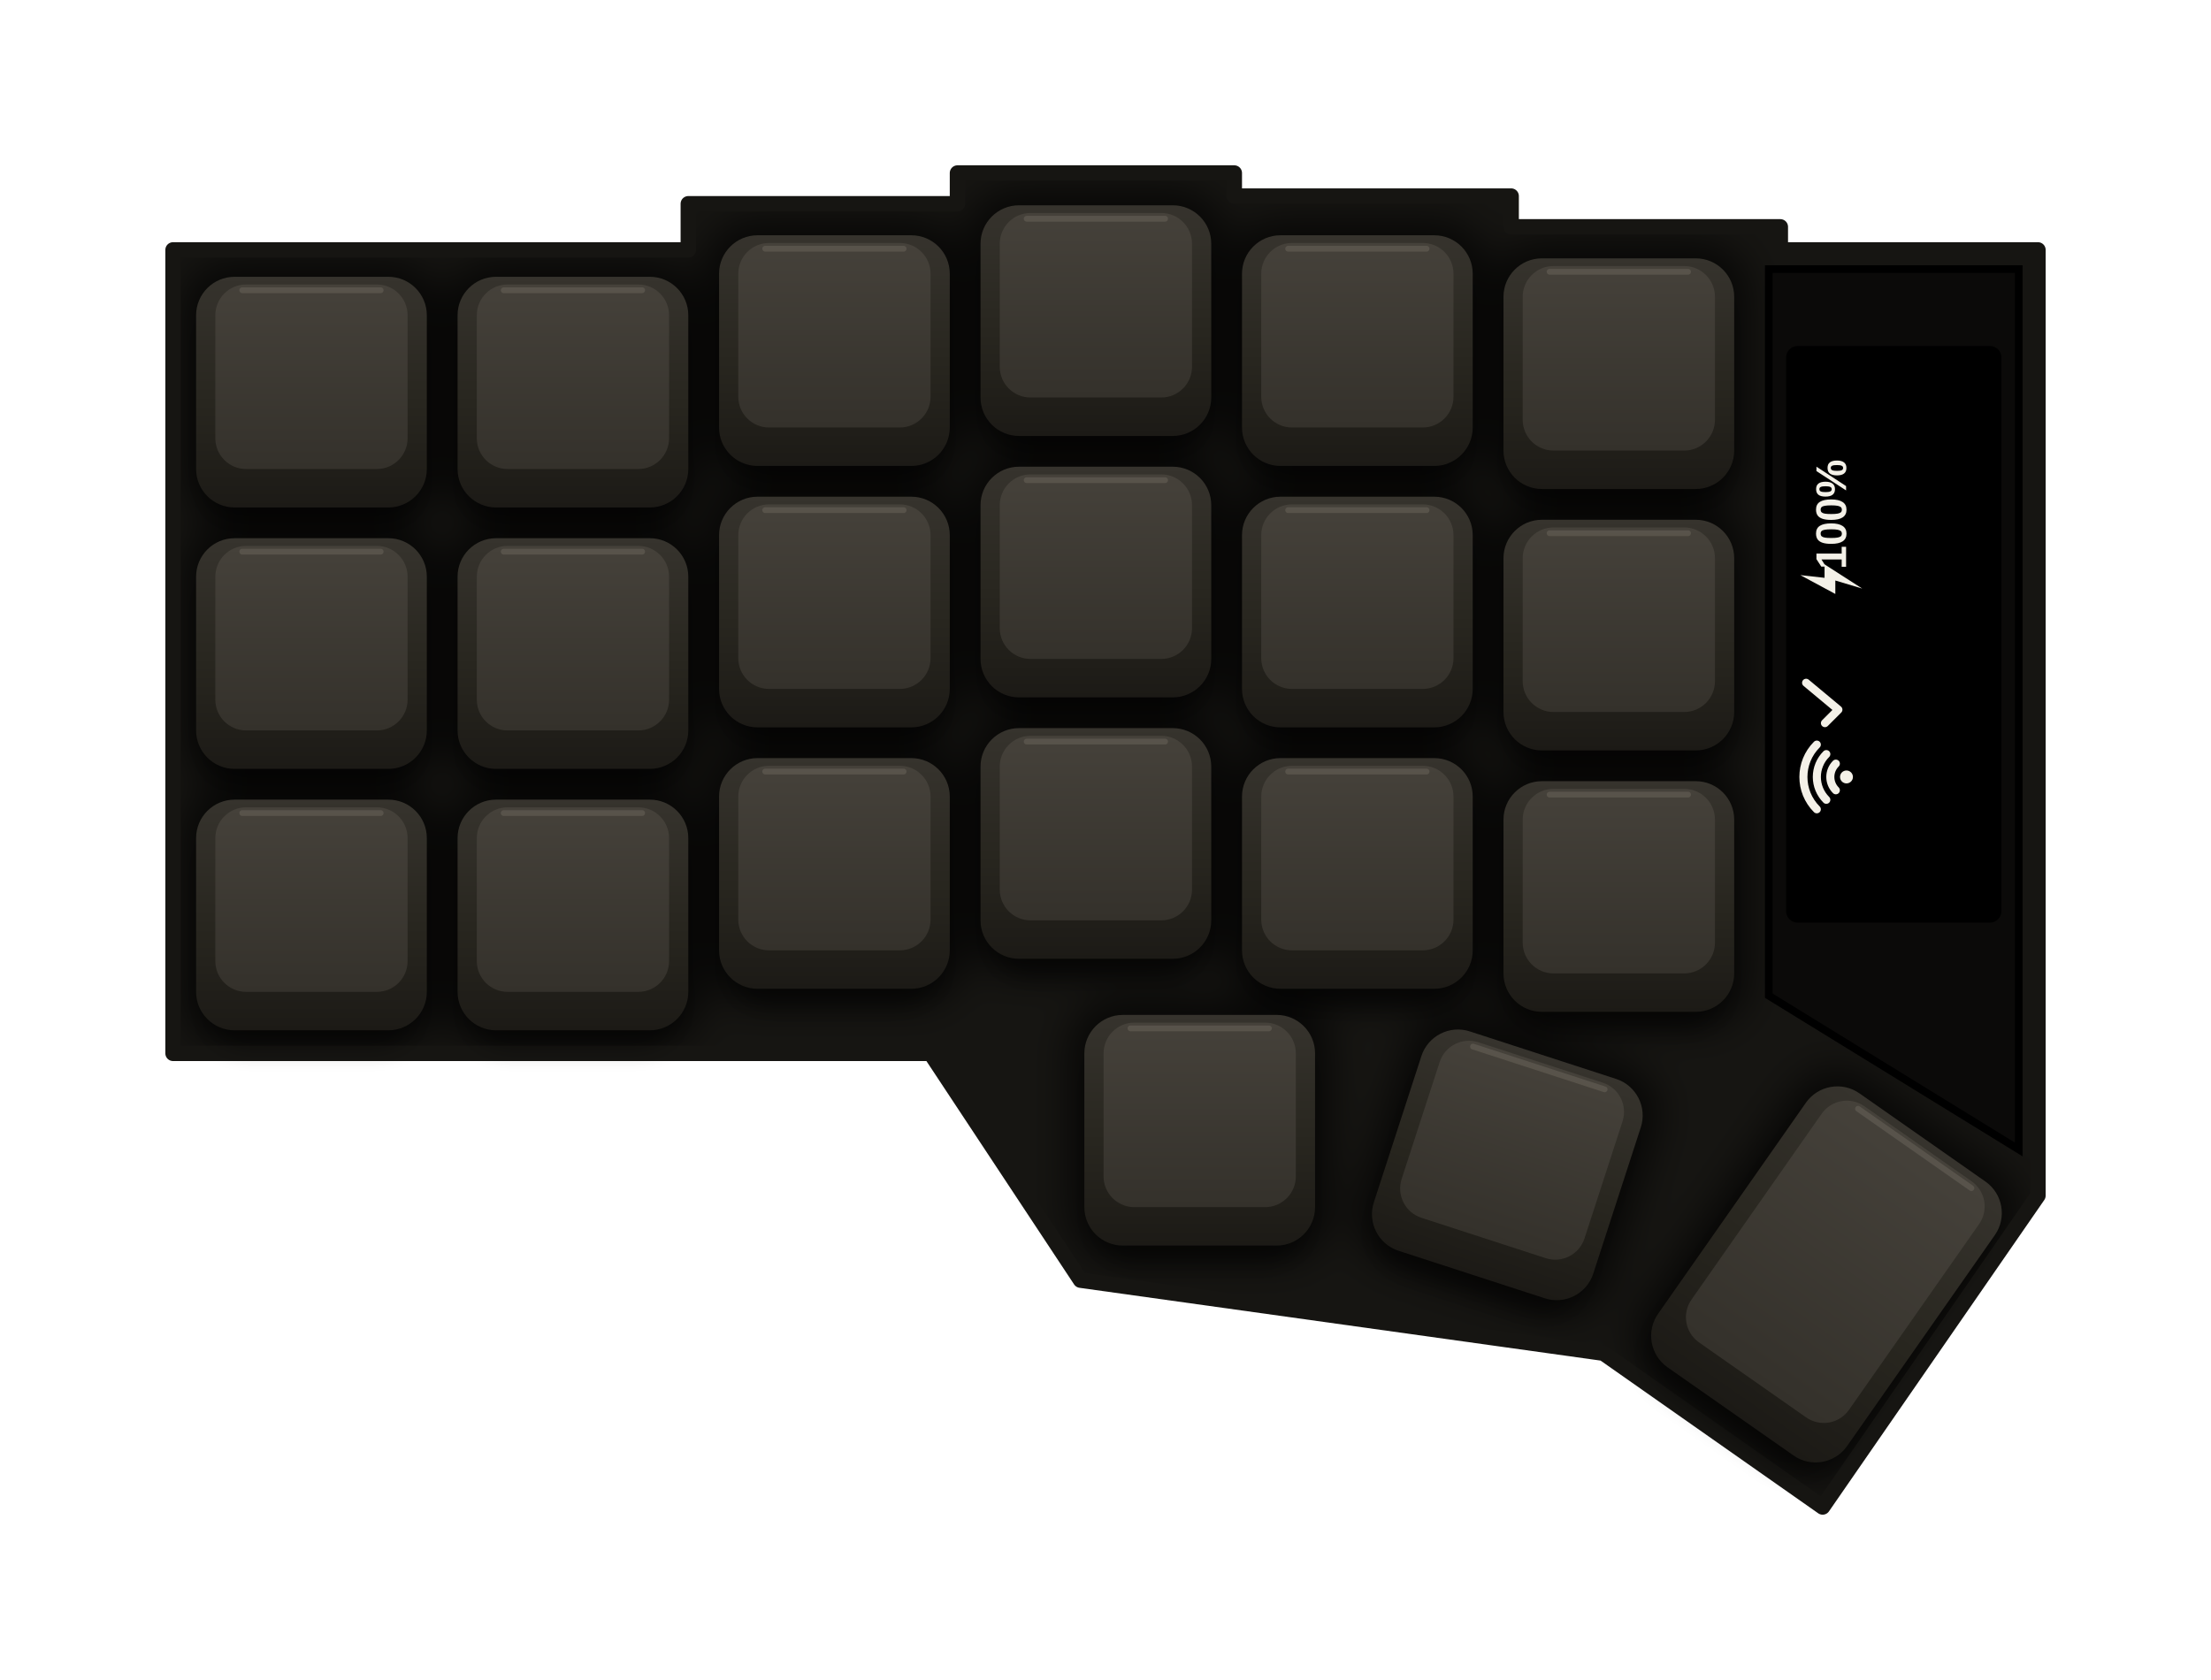
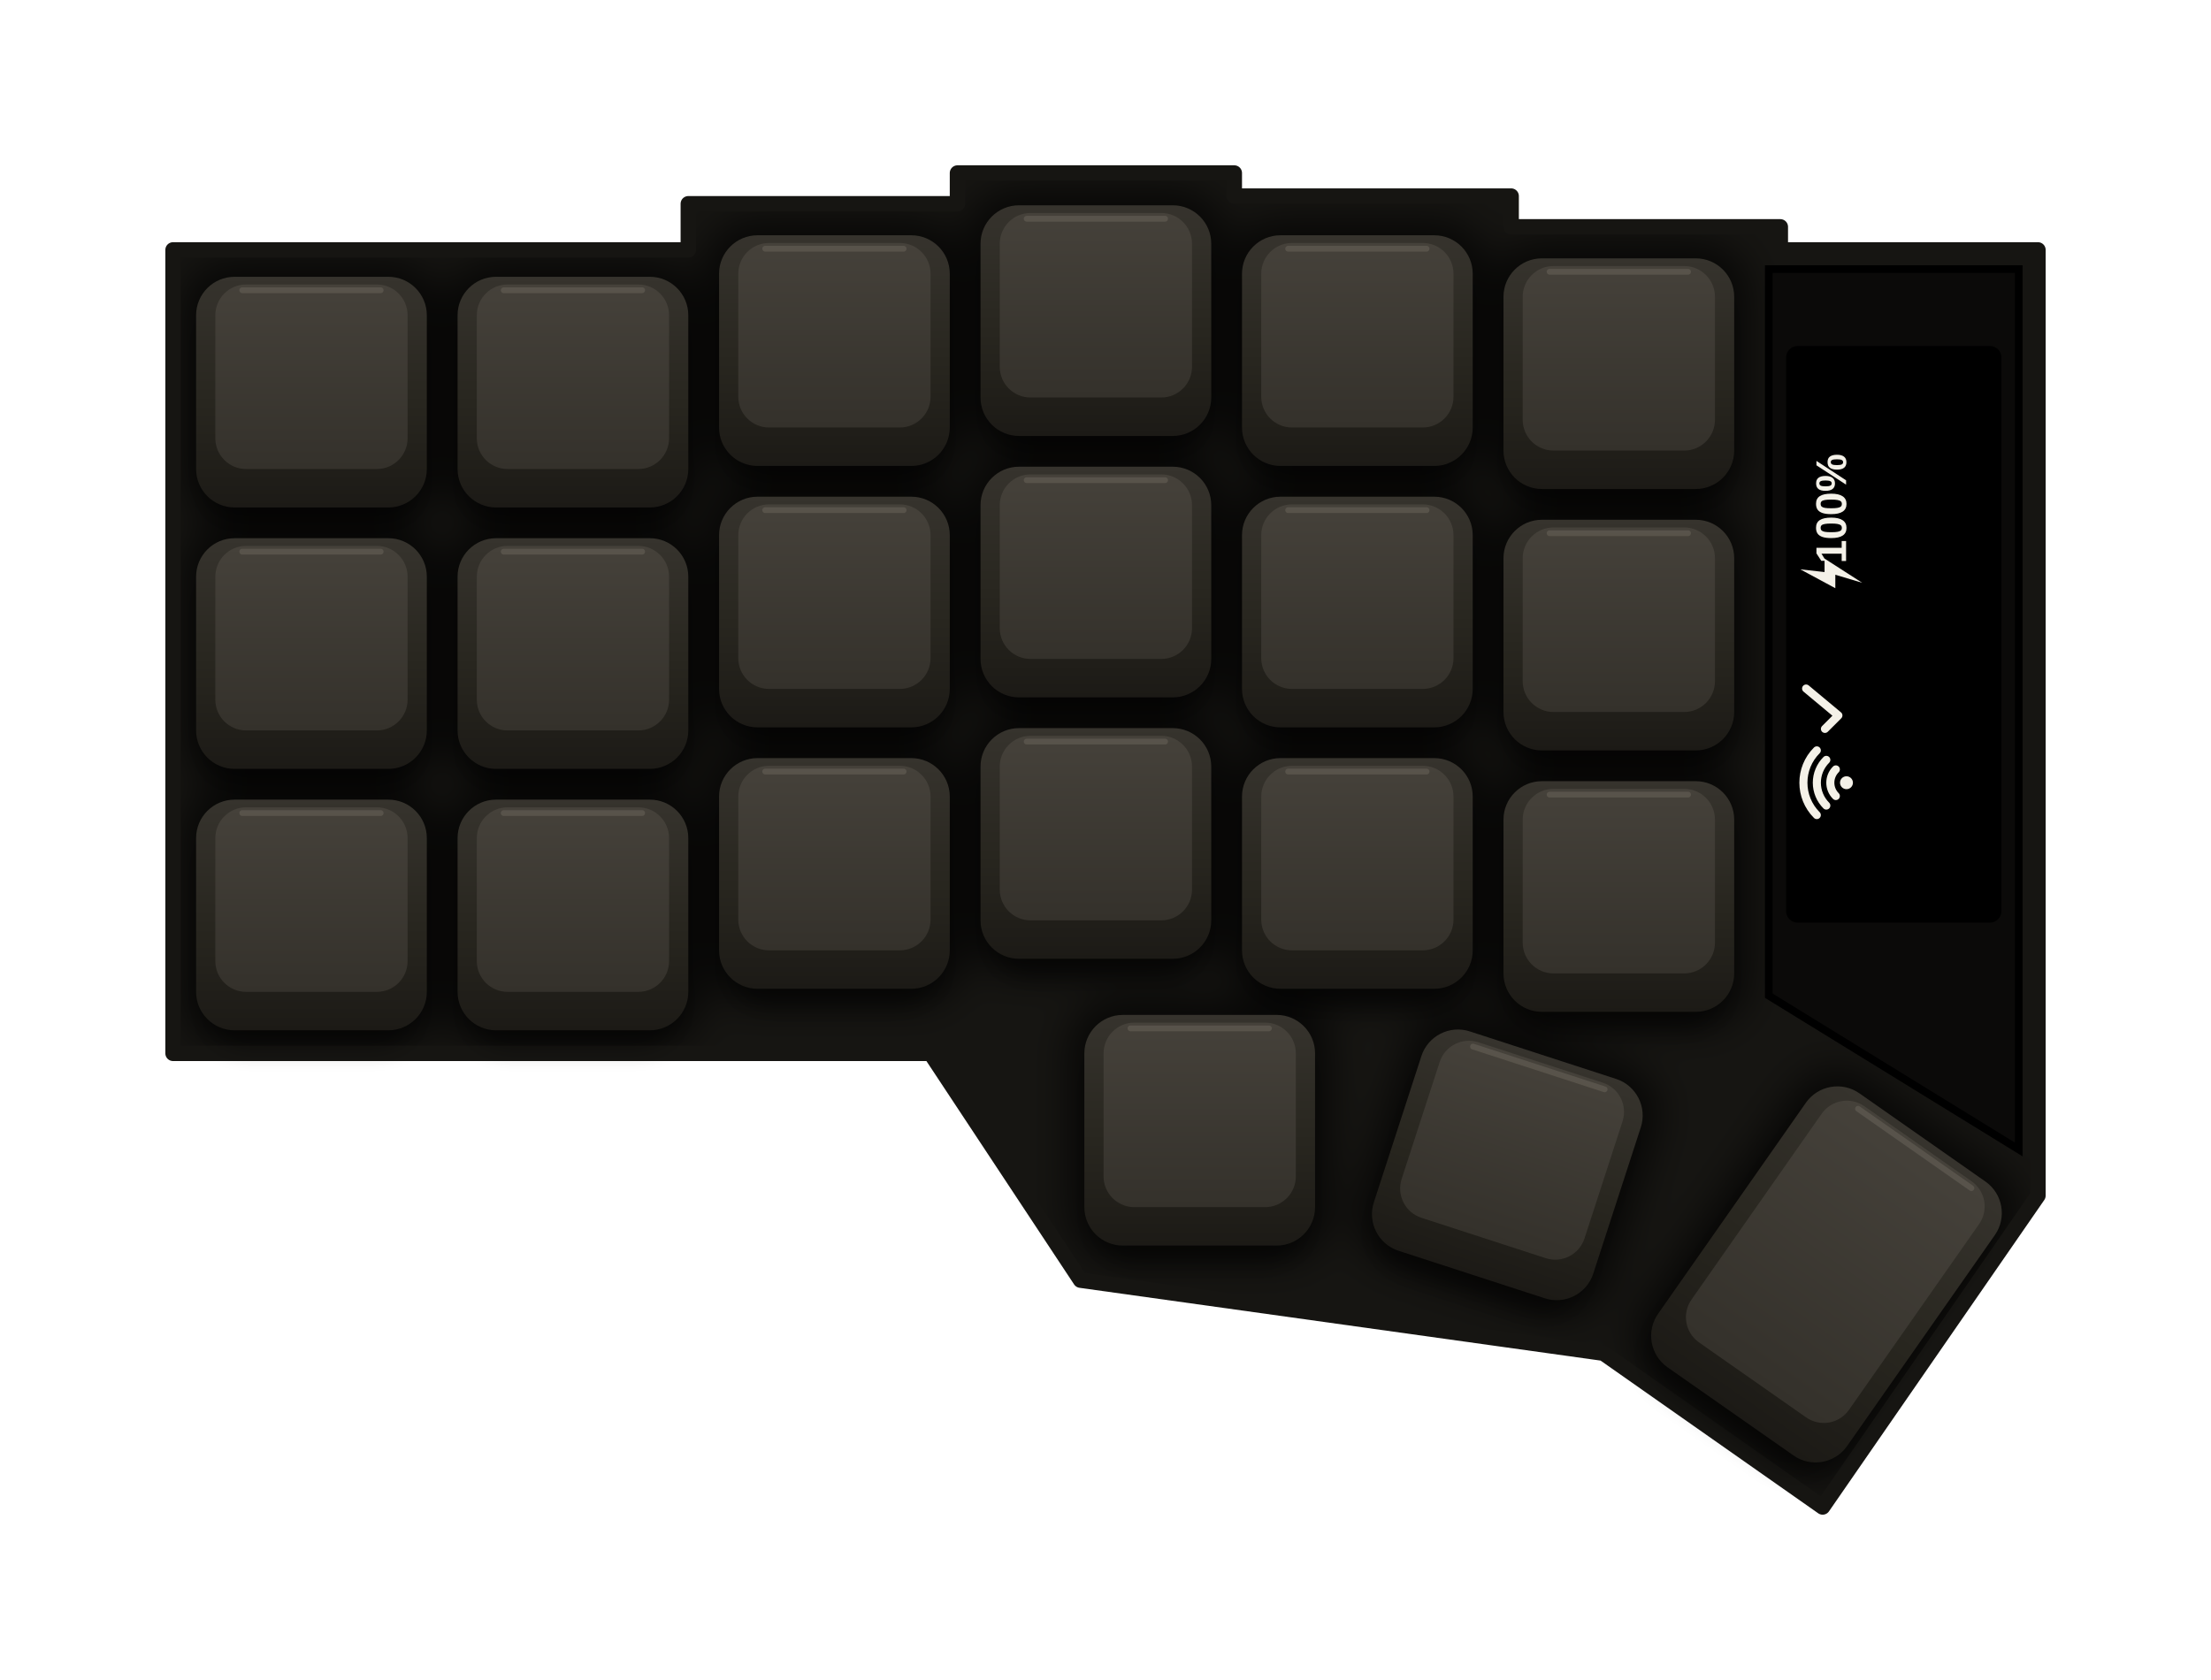
<svg xmlns="http://www.w3.org/2000/svg" viewBox="0 0 575 437" width="575" height="437">
  <defs>
    <linearGradient id="falda" x1="0" y1="0" x2="0" y2="1">
      <stop offset="0" stop-color="#36332d" />
      <stop offset="0.55" stop-color="#28261f" />
      <stop offset="1" stop-color="#1c1a16" />
    </linearGradient>
    <linearGradient id="cara" x1="0" y1="0" x2="0" y2="1">
      <stop offset="0" stop-color="#45413a" />
      <stop offset="1" stop-color="#34312b" />
    </linearGradient>
    <filter id="luz" x="-20%" y="-20%" width="140%" height="140%">
      <feGaussianBlur stdDeviation="5" />
    </filter>
    <filter id="sombra" x="-10%" y="-10%" width="120%" height="120%">
      <feGaussianBlur stdDeviation="3" />
    </filter>
    <clipPath id="dentro-placa">
      <polygon points="198,93 270,93 270,99 342,99 342,107 412,107 412,113 479,113 479,359 423,440 366,400 230,381 191,322 -6,322 -6,113 128,113 128,101 198,101" />
    </clipPath>
    <filter id="brillo" x="-60%" y="-60%" width="220%" height="220%">
      <feGaussianBlur stdDeviation="10" />
    </filter>
  </defs>
  <g transform="translate(51 -48)">
    <polygon points="198,93 270,93 270,99 342,99 342,107 412,107 412,113 479,113 479,359 423,440 366,400 230,381 191,322 -6,322 -6,113 128,113 128,101 198,101" fill="#161512" />
    <g clip-path="url(#dentro-placa)">
      <g opacity="0.65" filter="url(#luz)">
        <rect x="336" y="111.2" width="68" height="68" rx="13">
          <animate attributeName="fill" values="#e61919;#e6e619;#19e619;#19e6e6;#1919e6;#e619e6;#e61919" dur="6s" begin="-1.35s" repeatCount="indefinite" />
        </rect>
        <rect x="268" y="105.2" width="68" height="68" rx="13">
          <animate attributeName="fill" values="#e61919;#e6e619;#19e619;#19e6e6;#1919e6;#e619e6;#e61919" dur="6s" begin="-2.19s" repeatCount="indefinite" />
        </rect>
        <rect x="200" y="97.4" width="68" height="68" rx="13">
          <animate attributeName="fill" values="#e61919;#e6e619;#19e619;#19e6e6;#1919e6;#e619e6;#e61919" dur="6s" begin="-3.03s" repeatCount="indefinite" />
        </rect>
        <rect x="132" y="105.2" width="68" height="68" rx="13">
          <animate attributeName="fill" values="#e61919;#e6e619;#19e619;#19e6e6;#1919e6;#e619e6;#e61919" dur="6s" begin="-3.87s" repeatCount="indefinite" />
        </rect>
        <rect x="64" y="116" width="68" height="68" rx="13">
          <animate attributeName="fill" values="#e61919;#e6e619;#19e619;#19e6e6;#1919e6;#e619e6;#e61919" dur="6s" begin="-4.71s" repeatCount="indefinite" />
        </rect>
        <rect x="-4" y="116" width="68" height="68" rx="13">
          <animate attributeName="fill" values="#e61919;#e6e619;#19e619;#19e6e6;#1919e6;#e619e6;#e61919" dur="6s" begin="-5.55s" repeatCount="indefinite" />
        </rect>
        <rect x="336" y="179.2" width="68" height="68" rx="13">
          <animate attributeName="fill" values="#e61919;#e6e619;#19e619;#19e6e6;#1919e6;#e619e6;#e61919" dur="6s" begin="-1.35s" repeatCount="indefinite" />
        </rect>
        <rect x="268" y="173.2" width="68" height="68" rx="13">
          <animate attributeName="fill" values="#e61919;#e6e619;#19e619;#19e6e6;#1919e6;#e619e6;#e61919" dur="6s" begin="-2.19s" repeatCount="indefinite" />
        </rect>
        <rect x="200" y="165.4" width="68" height="68" rx="13">
          <animate attributeName="fill" values="#e61919;#e6e619;#19e619;#19e6e6;#1919e6;#e619e6;#e61919" dur="6s" begin="-3.03s" repeatCount="indefinite" />
        </rect>
        <rect x="132" y="173.2" width="68" height="68" rx="13">
          <animate attributeName="fill" values="#e61919;#e6e619;#19e619;#19e6e6;#1919e6;#e619e6;#e61919" dur="6s" begin="-3.87s" repeatCount="indefinite" />
        </rect>
        <rect x="64" y="184" width="68" height="68" rx="13">
          <animate attributeName="fill" values="#e61919;#e6e619;#19e619;#19e6e6;#1919e6;#e619e6;#e61919" dur="6s" begin="-4.71s" repeatCount="indefinite" />
        </rect>
        <rect x="-4" y="184" width="68" height="68" rx="13">
          <animate attributeName="fill" values="#e61919;#e6e619;#19e619;#19e6e6;#1919e6;#e619e6;#e61919" dur="6s" begin="-5.55s" repeatCount="indefinite" />
        </rect>
        <rect x="336" y="247.2" width="68" height="68" rx="13">
          <animate attributeName="fill" values="#e61919;#e6e619;#19e619;#19e6e6;#1919e6;#e619e6;#e61919" dur="6s" begin="-1.35s" repeatCount="indefinite" />
        </rect>
        <rect x="268" y="241.2" width="68" height="68" rx="13">
          <animate attributeName="fill" values="#e61919;#e6e619;#19e619;#19e6e6;#1919e6;#e619e6;#e61919" dur="6s" begin="-2.19s" repeatCount="indefinite" />
        </rect>
        <rect x="200" y="233.4" width="68" height="68" rx="13">
          <animate attributeName="fill" values="#e61919;#e6e619;#19e619;#19e6e6;#1919e6;#e619e6;#e61919" dur="6s" begin="-3.03s" repeatCount="indefinite" />
        </rect>
        <rect x="132" y="241.2" width="68" height="68" rx="13">
          <animate attributeName="fill" values="#e61919;#e6e619;#19e619;#19e6e6;#1919e6;#e619e6;#e61919" dur="6s" begin="-3.87s" repeatCount="indefinite" />
        </rect>
        <rect x="64" y="252" width="68" height="68" rx="13">
          <animate attributeName="fill" values="#e61919;#e6e619;#19e619;#19e6e6;#1919e6;#e619e6;#e61919" dur="6s" begin="-4.71s" repeatCount="indefinite" />
        </rect>
        <rect x="-4" y="252" width="68" height="68" rx="13">
          <animate attributeName="fill" values="#e61919;#e6e619;#19e619;#19e6e6;#1919e6;#e619e6;#e61919" dur="6s" begin="-5.55s" repeatCount="indefinite" />
        </rect>
        <g transform="rotate(35.00 424 379.5)">
          <rect x="390" y="332" width="68" height="95" rx="13">
            <animate attributeName="fill" values="#e61919;#e6e619;#19e619;#19e6e6;#1919e6;#e619e6;#e61919" dur="6s" begin="-0.68s" repeatCount="indefinite" />
          </rect>
        </g>
        <g transform="rotate(18.00 341 351)">
          <rect x="307" y="317" width="68" height="68" rx="13">
            <animate attributeName="fill" values="#e61919;#e6e619;#19e619;#19e6e6;#1919e6;#e619e6;#e61919" dur="6s" begin="-1.71s" repeatCount="indefinite" />
          </rect>
        </g>
        <rect x="227" y="308" width="68" height="68" rx="13">
          <animate attributeName="fill" values="#e61919;#e6e619;#19e619;#19e6e6;#1919e6;#e619e6;#e61919" dur="6s" begin="-2.70s" repeatCount="indefinite" />
        </rect>
      </g>
    </g>
    <polygon points="198,93 270,93 270,99 342,99 342,107 412,107 412,113 479,113 479,359 423,440 366,400 230,381 191,322 -6,322 -6,113 128,113 128,101 198,101" fill="none" stroke="#161512" stroke-width="4" stroke-linejoin="round" />
    <g fill="#000" opacity="0.45" filter="url(#sombra)">
      <rect x="342" y="121.2" width="56" height="58" rx="11" />
      <rect x="274" y="115.2" width="56" height="58" rx="11" />
      <rect x="206" y="107.4" width="56" height="58" rx="11" />
      <rect x="138" y="115.2" width="56" height="58" rx="11" />
      <rect x="70" y="126" width="56" height="58" rx="11" />
      <rect x="2" y="126" width="56" height="58" rx="11" />
      <rect x="342" y="189.2" width="56" height="58" rx="11" />
      <rect x="274" y="183.2" width="56" height="58" rx="11" />
      <rect x="206" y="175.4" width="56" height="58" rx="11" />
      <rect x="138" y="183.2" width="56" height="58" rx="11" />
      <rect x="70" y="194" width="56" height="58" rx="11" />
      <rect x="2" y="194" width="56" height="58" rx="11" />
      <rect x="342" y="257.2" width="56" height="58" rx="11" />
      <rect x="274" y="251.2" width="56" height="58" rx="11" />
      <rect x="206" y="243.4" width="56" height="58" rx="11" />
      <rect x="138" y="251.2" width="56" height="58" rx="11" />
      <rect x="70" y="262" width="56" height="58" rx="11" />
      <rect x="2" y="262" width="56" height="58" rx="11" />
      <g transform="rotate(35.00 424 379.5)">
        <rect x="396" y="342" width="56" height="85" rx="11" />
      </g>
      <g transform="rotate(18.00 341 351)">
        <rect x="313" y="327" width="56" height="58" rx="11" />
      </g>
      <rect x="233" y="318" width="56" height="58" rx="11" />
    </g>
    <rect x="340" y="115.2" width="60" height="60" rx="10" fill="url(#falda)" />
    <rect x="345" y="117.2" width="50" height="48" rx="8" fill="url(#cara)" />
    <path d="M352 118.7 H388" stroke="#6b665b" stroke-width="1.5" stroke-linecap="round" opacity="0.5" />
    <rect x="272" y="109.2" width="60" height="60" rx="10" fill="url(#falda)" />
    <rect x="277" y="111.2" width="50" height="48" rx="8" fill="url(#cara)" />
    <path d="M284 112.7 H320" stroke="#6b665b" stroke-width="1.5" stroke-linecap="round" opacity="0.5" />
    <rect x="204" y="101.4" width="60" height="60" rx="10" fill="url(#falda)" />
    <rect x="209" y="103.4" width="50" height="48" rx="8" fill="url(#cara)" />
    <path d="M216 104.9 H252" stroke="#6b665b" stroke-width="1.5" stroke-linecap="round" opacity="0.5" />
    <rect x="136" y="109.2" width="60" height="60" rx="10" fill="url(#falda)" />
    <rect x="141" y="111.2" width="50" height="48" rx="8" fill="url(#cara)" />
    <path d="M148 112.7 H184" stroke="#6b665b" stroke-width="1.5" stroke-linecap="round" opacity="0.5" />
    <rect x="68" y="120" width="60" height="60" rx="10" fill="url(#falda)" />
    <rect x="73" y="122" width="50" height="48" rx="8" fill="url(#cara)" />
    <path d="M80 123.5 H116" stroke="#6b665b" stroke-width="1.5" stroke-linecap="round" opacity="0.5" />
    <rect x="0" y="120" width="60" height="60" rx="10" fill="url(#falda)" />
    <rect x="5" y="122" width="50" height="48" rx="8" fill="url(#cara)" />
    <path d="M12 123.5 H48" stroke="#6b665b" stroke-width="1.5" stroke-linecap="round" opacity="0.5" />
    <rect x="340" y="183.2" width="60" height="60" rx="10" fill="url(#falda)" />
    <rect x="345" y="185.2" width="50" height="48" rx="8" fill="url(#cara)" />
    <path d="M352 186.7 H388" stroke="#6b665b" stroke-width="1.5" stroke-linecap="round" opacity="0.5" />
    <rect x="272" y="177.2" width="60" height="60" rx="10" fill="url(#falda)" />
    <rect x="277" y="179.2" width="50" height="48" rx="8" fill="url(#cara)" />
    <path d="M284 180.7 H320" stroke="#6b665b" stroke-width="1.5" stroke-linecap="round" opacity="0.5" />
    <rect x="204" y="169.4" width="60" height="60" rx="10" fill="url(#falda)" />
    <rect x="209" y="171.4" width="50" height="48" rx="8" fill="url(#cara)" />
    <path d="M216 172.9 H252" stroke="#6b665b" stroke-width="1.5" stroke-linecap="round" opacity="0.5" />
    <rect x="136" y="177.2" width="60" height="60" rx="10" fill="url(#falda)" />
    <rect x="141" y="179.2" width="50" height="48" rx="8" fill="url(#cara)" />
    <path d="M148 180.7 H184" stroke="#6b665b" stroke-width="1.5" stroke-linecap="round" opacity="0.5" />
    <rect x="68" y="188" width="60" height="60" rx="10" fill="url(#falda)" />
    <rect x="73" y="190" width="50" height="48" rx="8" fill="url(#cara)" />
    <path d="M80 191.5 H116" stroke="#6b665b" stroke-width="1.5" stroke-linecap="round" opacity="0.5" />
    <rect x="0" y="188" width="60" height="60" rx="10" fill="url(#falda)" />
    <rect x="5" y="190" width="50" height="48" rx="8" fill="url(#cara)" />
    <path d="M12 191.5 H48" stroke="#6b665b" stroke-width="1.5" stroke-linecap="round" opacity="0.5" />
    <rect x="340" y="251.2" width="60" height="60" rx="10" fill="url(#falda)" />
    <rect x="345" y="253.2" width="50" height="48" rx="8" fill="url(#cara)" />
    <path d="M352 254.7 H388" stroke="#6b665b" stroke-width="1.5" stroke-linecap="round" opacity="0.5" />
    <rect x="272" y="245.2" width="60" height="60" rx="10" fill="url(#falda)" />
    <rect x="277" y="247.2" width="50" height="48" rx="8" fill="url(#cara)" />
    <path d="M284 248.7 H320" stroke="#6b665b" stroke-width="1.5" stroke-linecap="round" opacity="0.5" />
    <rect x="204" y="237.4" width="60" height="60" rx="10" fill="url(#falda)" />
    <rect x="209" y="239.4" width="50" height="48" rx="8" fill="url(#cara)" />
    <path d="M216 240.9 H252" stroke="#6b665b" stroke-width="1.5" stroke-linecap="round" opacity="0.5" />
    <rect x="136" y="245.2" width="60" height="60" rx="10" fill="url(#falda)" />
    <rect x="141" y="247.2" width="50" height="48" rx="8" fill="url(#cara)" />
    <path d="M148 248.7 H184" stroke="#6b665b" stroke-width="1.5" stroke-linecap="round" opacity="0.5" />
    <rect x="68" y="256" width="60" height="60" rx="10" fill="url(#falda)" />
    <rect x="73" y="258" width="50" height="48" rx="8" fill="url(#cara)" />
    <path d="M80 259.5 H116" stroke="#6b665b" stroke-width="1.5" stroke-linecap="round" opacity="0.5" />
    <rect x="0" y="256" width="60" height="60" rx="10" fill="url(#falda)" />
    <rect x="5" y="258" width="50" height="48" rx="8" fill="url(#cara)" />
    <path d="M12 259.5 H48" stroke="#6b665b" stroke-width="1.5" stroke-linecap="round" opacity="0.5" />
    <g transform="rotate(35.00 424 379.5)">
      <rect x="394" y="336" width="60" height="87" rx="10" fill="url(#falda)" />
      <rect x="399" y="338" width="50" height="75" rx="8" fill="url(#cara)" />
      <path d="M406 339.5 H442" stroke="#6b665b" stroke-width="1.5" stroke-linecap="round" opacity="0.5" />
    </g>
    <g transform="rotate(18.00 341 351)">
      <rect x="311" y="321" width="60" height="60" rx="10" fill="url(#falda)" />
      <rect x="316" y="323" width="50" height="48" rx="8" fill="url(#cara)" />
      <path d="M323 324.5 H359" stroke="#6b665b" stroke-width="1.5" stroke-linecap="round" opacity="0.5" />
    </g>
    <rect x="231" y="312" width="60" height="60" rx="10" fill="url(#falda)" />
    <rect x="236" y="314" width="50" height="48" rx="8" fill="url(#cara)" />
    <path d="M243 315.5 H279" stroke="#6b665b" stroke-width="1.5" stroke-linecap="round" opacity="0.5" />
    <polygon points="409,118 474,118 474,347 409,307" fill="#0b0a09" stroke="#000" stroke-width="2" />
    <g transform="matrix(0 -1 1 0 413.5 288)">
      <rect x="0" y="0" width="150" height="56" rx="3" fill="#000" />
-       <g transform="translate(25.3 -6) scale(0.7)">
+       <g transform="translate(23.8 -6) scale(0.7)">
        <circle cx="18" cy="31" r="2.4" fill="#f4f1e8" />
        <path d="M13.05 27.05 A7 7 0 0 1 22.95 27.05" fill="none" stroke="#f4f1e8" stroke-width="3" stroke-linecap="round" />
        <path d="M9.51 23.51 A12 12 0 0 1 26.49 23.51" fill="none" stroke="#f4f1e8" stroke-width="3" stroke-linecap="round" />
        <path d="M5.98 19.98 A17 17 0 0 1 30.02 19.98" fill="none" stroke="#f4f1e8" stroke-width="3" stroke-linecap="round" />
        <path d="M38 23 L43 28 L53 16" fill="none" stroke="#f4f1e8" stroke-width="3" stroke-linecap="round" stroke-linejoin="round" />
      </g>
-       <g transform="translate(19.7 -4) scale(0.7)">
+       <g transform="translate(21.2 -4) scale(0.7)">
        <path d="M101 11 L94 24 H99 L96 34 L105 20 H100 Z" fill="#f4f1e8" />
        <text x="144" y="28" text-anchor="end" font-family="Montserrat, Arial, Helvetica, sans-serif" font-weight="bold" font-size="16" fill="#f4f1e8">100%</text>
      </g>
    </g>
  </g>
</svg>
